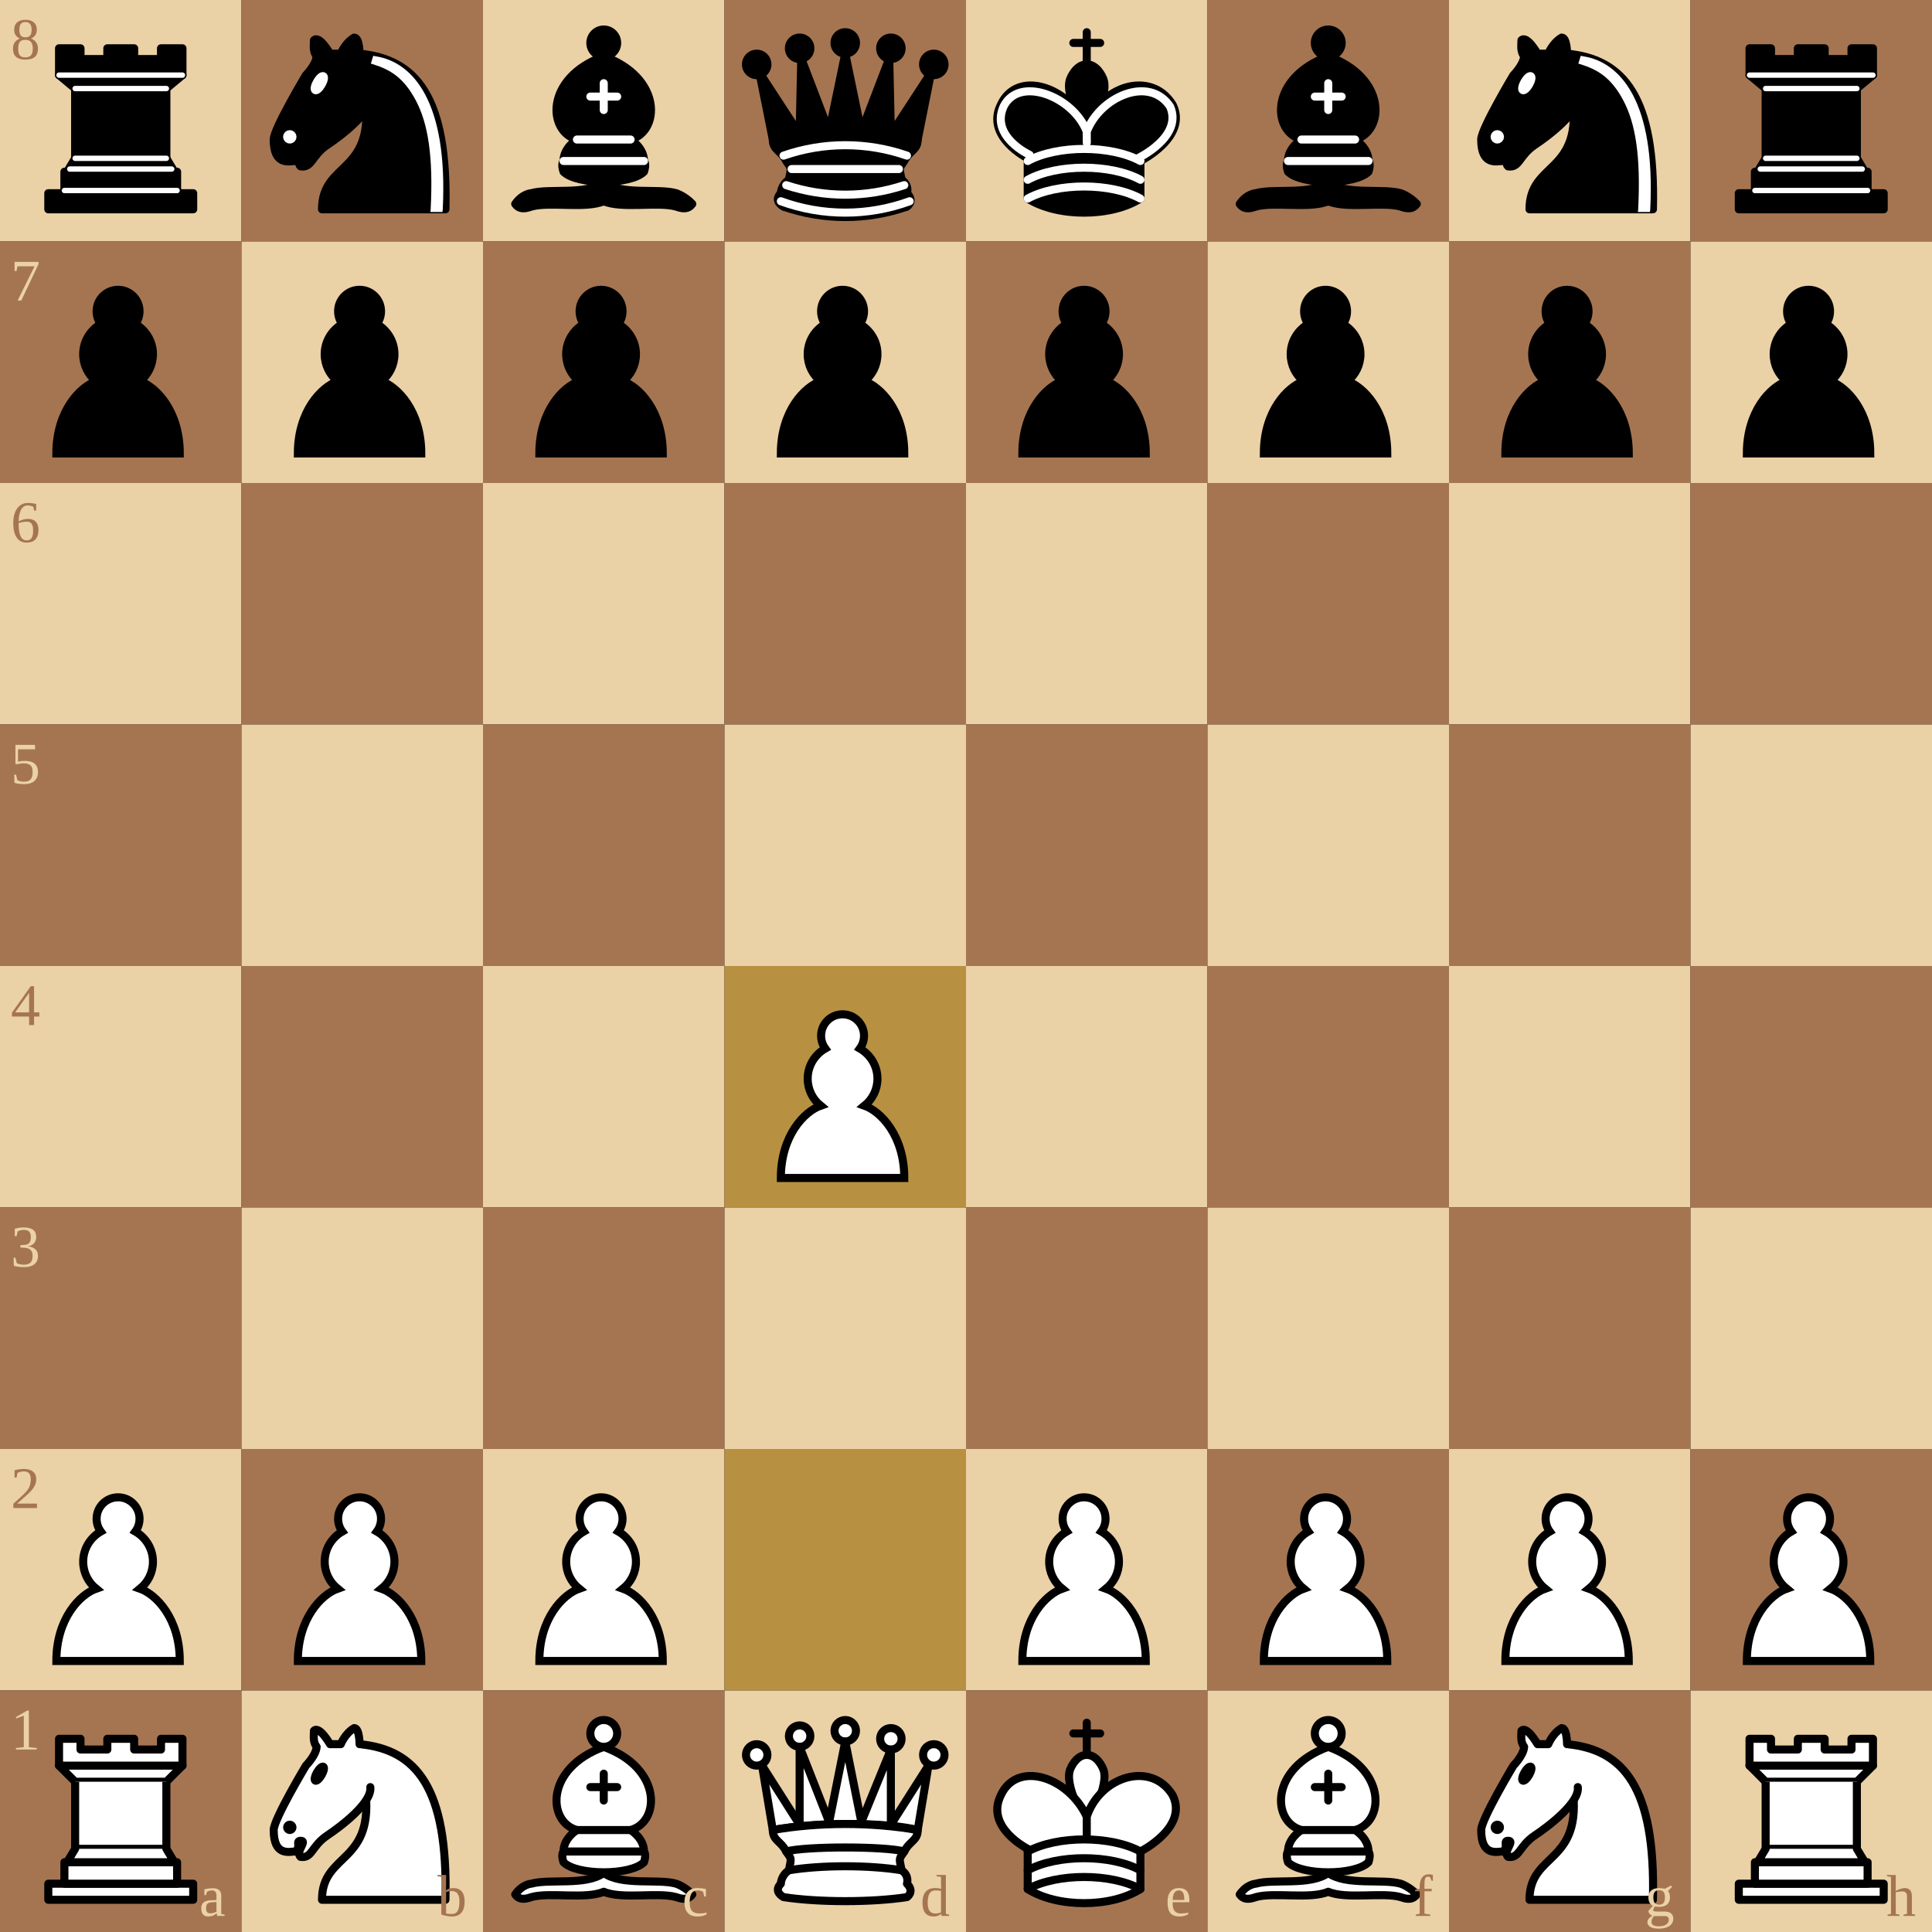
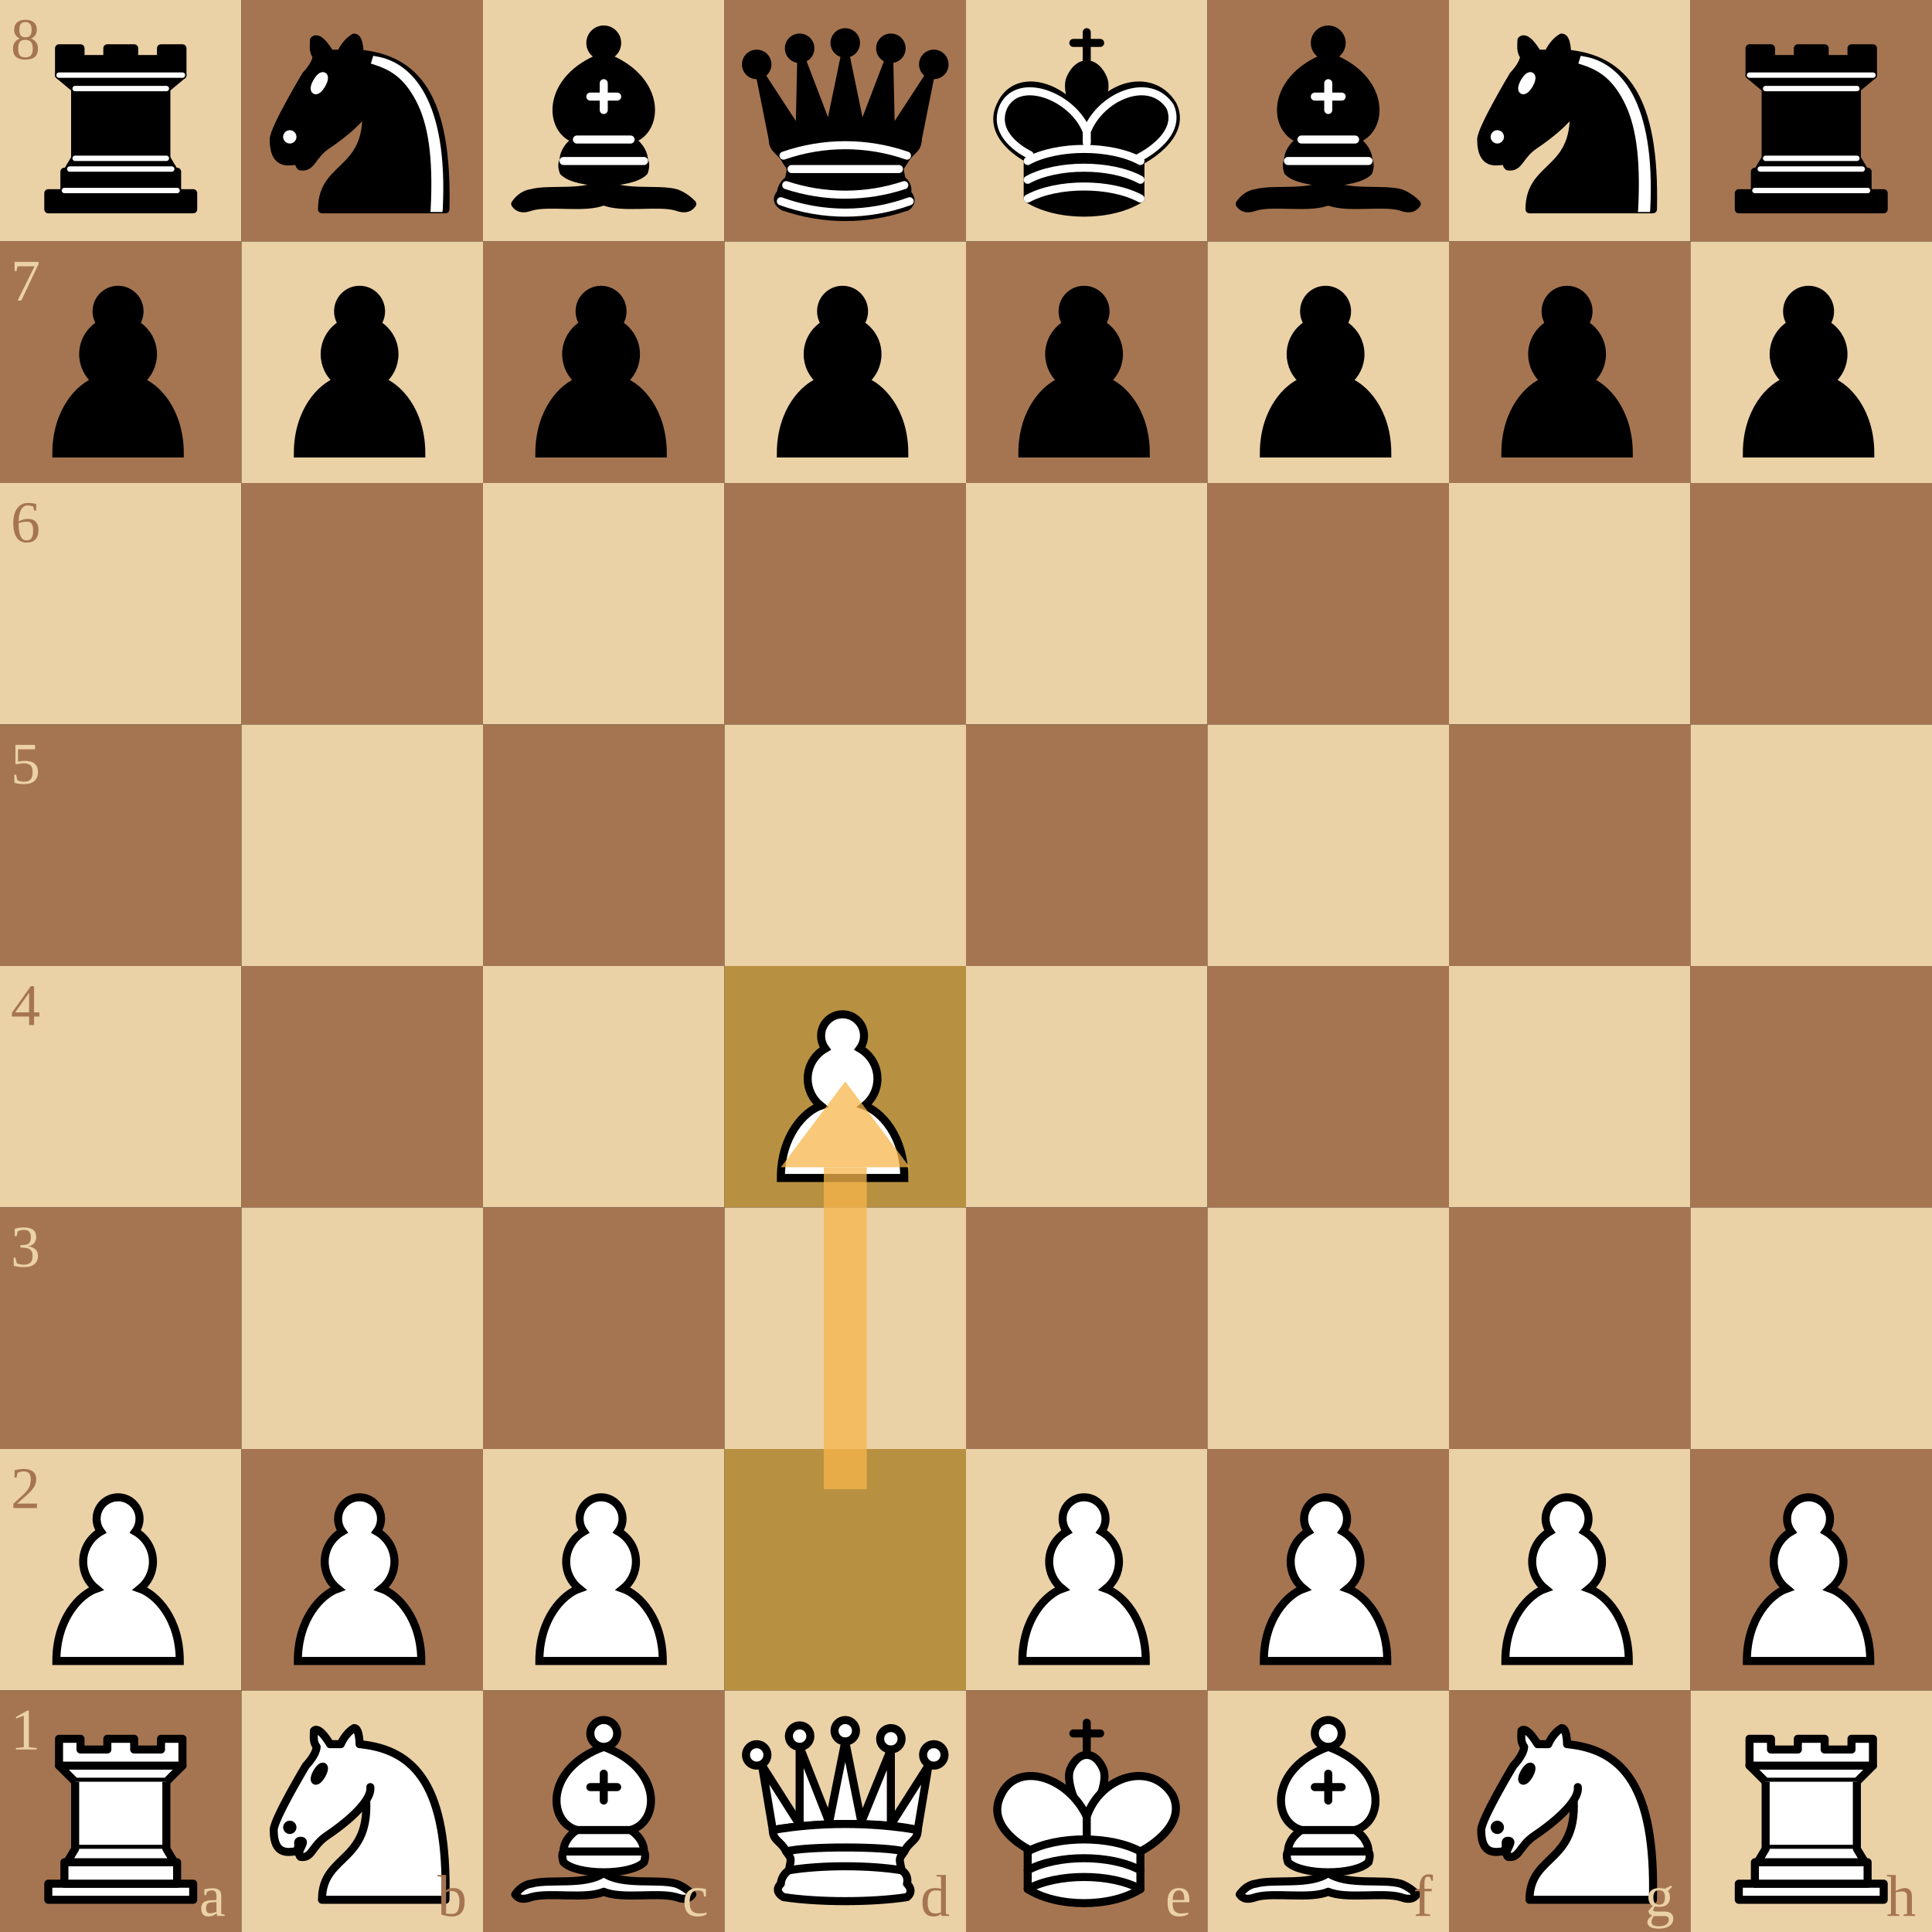
<svg xmlns="http://www.w3.org/2000/svg" width="360" height="360">
  <rect x="0" y="0" width="360" height="360" />
  <rect x="0" y="0" width="45" height="45" style="fill: #ebd1a6" />
  <svg version="1.1" width="360" height="360" viewBox="0 0 360 360">
    <g style="opacity:1; fill:000000; fill-opacity:1; fill-rule:evenodd; stroke:#000000; stroke-width:1.5; stroke-linecap:round;stroke-linejoin:round;stroke-miterlimit:4; stroke-dasharray:none; stroke-opacity:1;">
      <path d="M 9,39 L 36,39 L 36,36 L 9,36 L 9,39 z " style="stroke-linecap:butt;" />
      <path d="M 12.5,32 L 14,29.5 L 31,29.5 L 32.5,32 L 12.5,32 z " style="stroke-linecap:butt;" />
      <path d="M 12,36 L 12,32 L 33,32 L 33,36 L 12,36 z " style="stroke-linecap:butt;" />
      <path d="M 14,29.5 L 14,16.5 L 31,16.5 L 31,29.5 L 14,29.5 z " style="stroke-linecap:butt;stroke-linejoin:miter;" />
      <path d="M 14,16.5 L 11,14 L 34,14 L 31,16.5 L 14,16.5 z " style="stroke-linecap:butt;" />
      <path d="M 11,14 L 11,9 L 15,9 L 15,11 L 20,11 L 20,9 L 25,9 L 25,11 L 30,11 L 30,9 L 34,9 L 34,14 L 11,14 z " style="stroke-linecap:butt;" />
      <path d="M 12,35.5 L 33,35.5 L 33,35.5" style="fill:none; stroke:#ffffff; stroke-width:1; stroke-linejoin:miter;" />
      <path d="M 13,31.5 L 32,31.5" style="fill:none; stroke:#ffffff; stroke-width:1; stroke-linejoin:miter;" />
      <path d="M 14,29.5 L 31,29.5" style="fill:none; stroke:#ffffff; stroke-width:1; stroke-linejoin:miter;" />
      <path d="M 14,16.5 L 31,16.5" style="fill:none; stroke:#ffffff; stroke-width:1; stroke-linejoin:miter;" />
      <path d="M 11,14 L 34,14" style="fill:none; stroke:#ffffff; stroke-width:1; stroke-linejoin:miter;" />
    </g>
  </svg>
  <text x="2" y="11" style="font-size:11px;fill: #a57551">8</text>
  <rect x="45" y="0" width="45" height="45" style="fill: #a57551" />
  <svg version="1.1" width="360" height="360" viewBox="-45 0 360 360">
    <g style="opacity:1; fill:none; fill-opacity:1; fill-rule:evenodd; stroke:#000000; stroke-width:1.5; stroke-linecap:round;stroke-linejoin:round;stroke-miterlimit:4; stroke-dasharray:none; stroke-opacity:1;">
      <path d="M 22,10 C 32.5,11 38.5,18 38,39 L 15,39 C 15,30 25,32.5 23,18" style="fill:#000000; stroke:#000000;" />
      <path d="M 24,18 C 24.38,20.91 18.45,25.37 16,27 C 13,29 13.18,31.34 11,31 C 9.958,30.06 12.41,27.96 11,28 C 10,28 11.19,29.23 10,30 C 9,30 5.997,31 6,26 C 6,24 12,14 12,14 C 12,14 13.89,12.1 14,10.5 C 13.27,9.506 13.5,8.5 13.5,7.5 C 14.5,6.5 16.5,10 16.5,10 L 18.5,10 C 18.5,10 19.28,8.008 21,7 C 22,7 22,10 22,10" style="fill:#000000; stroke:#000000;" />
      <path d="M 9.5 25.5 A 0.5 0.5 0 1 1 8.5,25.5 A 0.5 0.5 0 1 1 9.5 25.5 z" style="fill:#ffffff; stroke:#ffffff;" />
      <path d="M 15 15.5 A 0.5 1.5 0 1 1  14,15.5 A 0.5 1.5 0 1 1  15 15.5 z" transform="matrix(0.866,0.5,-0.5,0.866,9.693,-5.173)" style="fill:#ffffff; stroke:#ffffff;" />
      <path d="M 24.55,10.4 L 24.1,11.85 L 24.6,12 C 27.75,13 30.25,14.49 32.5,18.75 C 34.75,23.01 35.75,29.06 35.25,39 L 35.2,39.5 L 37.45,39.5 L 37.5,39 C 38,28.94 36.62,22.15 34.25,17.66 C 31.88,13.17 28.46,11.02 25.06,10.5 L 24.55,10.4 z " style="fill:#ffffff; stroke:none;" />
    </g>
  </svg>
  <rect x="90" y="0" width="45" height="45" style="fill: #ebd1a6" />
  <svg version="1.1" width="360" height="360" viewBox="-90 0 360 360">
    <g style="opacity:1; fill:none; fill-rule:evenodd; fill-opacity:1; stroke:#000000; stroke-width:1.5; stroke-linecap:round; stroke-linejoin:round; stroke-miterlimit:4; stroke-dasharray:none; stroke-opacity:1;">
      <g style="fill:#000000; stroke:#000000; stroke-linecap:butt;">
        <path d="M 9,36 C 12.39,35.03 19.11,36.43 22.5,34 C 25.89,36.43 32.61,35.03 36,36 C 36,36 37.65,36.54 39,38 C 38.32,38.97 37.35,38.99 36,38.5 C 32.61,37.53 25.89,38.96 22.5,37.5 C 19.11,38.96 12.39,37.53 9,38.5 C 7.646,38.99 6.677,38.97 6,38 C 7.354,36.06 9,36 9,36 z" />
        <path d="M 15,32 C 17.5,34.5 27.5,34.5 30,32 C 30.5,30.5 30,30 30,30 C 30,27.5 27.5,26 27.5,26 C 33,24.5 33.5,14.5 22.5,10.5 C 11.5,14.5 12,24.5 17.5,26 C 17.5,26 15,27.5 15,30 C 15,30 14.5,30.5 15,32 z" />
        <path d="M 25 8 A 2.5 2.5 0 1 1  20,8 A 2.5 2.5 0 1 1  25 8 z" />
      </g>
      <path d="M 17.5,26 L 27.5,26 M 15,30 L 30,30 M 22.5,15.5 L 22.5,20.5 M 20,18 L 25,18" style="fill:none; stroke:#ffffff; stroke-linejoin:miter;" />
    </g>
  </svg>
  <rect x="135" y="0" width="45" height="45" style="fill: #a57551" />
  <svg version="1.1" width="360" height="360" viewBox="-135 0 360 360">
    <g style="opacity:1; fill:000000; fill-opacity:1; fill-rule:evenodd; stroke:#000000; stroke-width:1.5; stroke-linecap:round;stroke-linejoin:round;stroke-miterlimit:4; stroke-dasharray:none; stroke-opacity:1;">
      <g style="fill:#000000; stroke:none;">
        <circle cx="6" cy="12" r="2.75" />
        <circle cx="14" cy="9" r="2.75" />
        <circle cx="22.5" cy="8" r="2.75" />
        <circle cx="31" cy="9" r="2.75" />
        <circle cx="39" cy="12" r="2.75" />
      </g>
      <path d="M 9,26 C 17.5,24.5 30,24.5 36,26 L 38.5,13.5 L 31,25 L 30.7,10.9 L 25.5,24.5 L 22.5,10 L 19.5,24.5 L 14.3,10.9 L 14,25 L 6.5,13.5 L 9,26 z" style="stroke-linecap:butt; stroke:#000000;" />
      <path d="M 9,26 C 9,28 10.5,28 11.5,30 C 12.5,31.5 12.5,31 12,33.5 C 10.5,34.5 10.5,36 10.5,36 C 9,37.5 11,38.5 11,38.5 C 17.5,39.5 27.5,39.5 34,38.5 C 34,38.5 35.5,37.5 34,36 C 34,36 34.5,34.5 33,33.5 C 32.5,31 32.5,31.5 33.5,30 C 34.5,28 36,28 36,26 C 27.5,24.5 17.5,24.5 9,26 z" style="stroke-linecap:butt;" />
      <path d="M 11,38.5 A 35,35 1 0 0 34,38.5" style="fill:none; stroke:#000000; stroke-linecap:butt;" />
      <path d="M 11,29 A 35,35 1 0 1 34,29" style="fill:none; stroke:#ffffff;" />
      <path d="M 12.5,31.5 L 32.5,31.5" style="fill:none; stroke:#ffffff;" />
      <path d="M 11.5,34.5 A 35,35 1 0 0 33.5,34.5" style="fill:none; stroke:#ffffff;" />
      <path d="M 10.5,37.5 A 35,35 1 0 0 34.5,37.5" style="fill:none; stroke:#ffffff;" />
    </g>
  </svg>
  <rect x="180" y="0" width="45" height="45" style="fill: #ebd1a6" />
  <svg version="1.1" width="360" height="360" viewBox="-180 0 360 360">
    <g style="fill:none; fill-opacity:1; fill-rule:evenodd; stroke:#000000; stroke-width:1.5; stroke-linecap:round;stroke-linejoin:round;stroke-miterlimit:4; stroke-dasharray:none; stroke-opacity:1;">
      <path d="M 22.5,11.63 L 22.5,6" style="fill:none; stroke:#000000; stroke-linejoin:miter;" id="path6570" />
      <path d="M 22.5,25 C 22.5,25 27,17.5 25.5,14.5 C 25.5,14.5 24.5,12 22.5,12 C 20.5,12 19.5,14.5 19.5,14.5 C 18,17.5 22.5,25 22.5,25" style="fill:#000000;fill-opacity:1; stroke-linecap:butt; stroke-linejoin:miter;" />
      <path d="M 11.5,37 C 17,40.5 27,40.5 32.5,37 L 32.5,30 C 32.5,30 41.5,25.5 38.5,19.5 C 34.5,13 25,16 22.5,23.5 L 22.5,27 L 22.5,23.5 C 19,16 9.5,13 6.5,19.5 C 3.5,25.5 11.5,29.5 11.5,29.5 L 11.5,37 z " style="fill:#000000; stroke:#000000;" />
      <path d="M 20,8 L 25,8" style="fill:none; stroke:#000000; stroke-linejoin:miter;" />
      <path d="M 32,29.5 C 32,29.5 40.5,25.5 38.03,19.85 C 34.15,14 25,18 22.5,24.5 L 22.51,26.6 L 22.5,24.5 C 20,18 9.906,14 6.997,19.85 C 4.5,25.5 11.85,28.85 11.85,28.85" style="fill:none; stroke:#ffffff;" />
      <path d="M 11.5,30 C 17,27 27,27 32.5,30 M 11.5,33.5 C 17,30.5 27,30.5 32.5,33.5 M 11.5,37 C 17,34 27,34 32.5,37" style="fill:none; stroke:#ffffff;" />
    </g>
  </svg>
  <rect x="225" y="0" width="45" height="45" style="fill: #a57551" />
  <svg version="1.1" width="360" height="360" viewBox="-225 0 360 360">
    <g style="opacity:1; fill:none; fill-rule:evenodd; fill-opacity:1; stroke:#000000; stroke-width:1.5; stroke-linecap:round; stroke-linejoin:round; stroke-miterlimit:4; stroke-dasharray:none; stroke-opacity:1;">
      <g style="fill:#000000; stroke:#000000; stroke-linecap:butt;">
        <path d="M 9,36 C 12.39,35.03 19.11,36.43 22.5,34 C 25.89,36.43 32.61,35.03 36,36 C 36,36 37.65,36.54 39,38 C 38.32,38.97 37.35,38.99 36,38.5 C 32.61,37.53 25.89,38.96 22.5,37.5 C 19.11,38.96 12.39,37.53 9,38.5 C 7.646,38.99 6.677,38.97 6,38 C 7.354,36.06 9,36 9,36 z" />
        <path d="M 15,32 C 17.5,34.5 27.5,34.5 30,32 C 30.5,30.5 30,30 30,30 C 30,27.5 27.5,26 27.5,26 C 33,24.5 33.5,14.5 22.5,10.5 C 11.5,14.5 12,24.5 17.5,26 C 17.5,26 15,27.5 15,30 C 15,30 14.5,30.5 15,32 z" />
        <path d="M 25 8 A 2.5 2.5 0 1 1  20,8 A 2.5 2.5 0 1 1  25 8 z" />
      </g>
      <path d="M 17.5,26 L 27.5,26 M 15,30 L 30,30 M 22.5,15.5 L 22.5,20.5 M 20,18 L 25,18" style="fill:none; stroke:#ffffff; stroke-linejoin:miter;" />
    </g>
  </svg>
  <rect x="270" y="0" width="45" height="45" style="fill: #ebd1a6" />
  <svg version="1.1" width="360" height="360" viewBox="-270 0 360 360">
    <g style="opacity:1; fill:none; fill-opacity:1; fill-rule:evenodd; stroke:#000000; stroke-width:1.5; stroke-linecap:round;stroke-linejoin:round;stroke-miterlimit:4; stroke-dasharray:none; stroke-opacity:1;">
      <path d="M 22,10 C 32.5,11 38.5,18 38,39 L 15,39 C 15,30 25,32.5 23,18" style="fill:#000000; stroke:#000000;" />
      <path d="M 24,18 C 24.38,20.91 18.45,25.37 16,27 C 13,29 13.18,31.34 11,31 C 9.958,30.06 12.41,27.96 11,28 C 10,28 11.19,29.23 10,30 C 9,30 5.997,31 6,26 C 6,24 12,14 12,14 C 12,14 13.89,12.1 14,10.5 C 13.27,9.506 13.5,8.5 13.5,7.5 C 14.5,6.5 16.5,10 16.5,10 L 18.5,10 C 18.5,10 19.28,8.008 21,7 C 22,7 22,10 22,10" style="fill:#000000; stroke:#000000;" />
      <path d="M 9.5 25.5 A 0.5 0.5 0 1 1 8.5,25.5 A 0.5 0.5 0 1 1 9.5 25.5 z" style="fill:#ffffff; stroke:#ffffff;" />
      <path d="M 15 15.5 A 0.5 1.5 0 1 1  14,15.5 A 0.5 1.5 0 1 1  15 15.5 z" transform="matrix(0.866,0.5,-0.5,0.866,9.693,-5.173)" style="fill:#ffffff; stroke:#ffffff;" />
      <path d="M 24.55,10.4 L 24.1,11.85 L 24.6,12 C 27.75,13 30.25,14.49 32.5,18.75 C 34.75,23.01 35.75,29.06 35.25,39 L 35.2,39.5 L 37.45,39.5 L 37.5,39 C 38,28.94 36.62,22.15 34.25,17.66 C 31.88,13.17 28.46,11.02 25.06,10.5 L 24.55,10.4 z " style="fill:#ffffff; stroke:none;" />
    </g>
  </svg>
  <rect x="315" y="0" width="45" height="45" style="fill: #a57551" />
  <svg version="1.1" width="360" height="360" viewBox="-315 0 360 360">
    <g style="opacity:1; fill:000000; fill-opacity:1; fill-rule:evenodd; stroke:#000000; stroke-width:1.5; stroke-linecap:round;stroke-linejoin:round;stroke-miterlimit:4; stroke-dasharray:none; stroke-opacity:1;">
      <path d="M 9,39 L 36,39 L 36,36 L 9,36 L 9,39 z " style="stroke-linecap:butt;" />
      <path d="M 12.5,32 L 14,29.5 L 31,29.5 L 32.5,32 L 12.5,32 z " style="stroke-linecap:butt;" />
      <path d="M 12,36 L 12,32 L 33,32 L 33,36 L 12,36 z " style="stroke-linecap:butt;" />
      <path d="M 14,29.5 L 14,16.5 L 31,16.5 L 31,29.5 L 14,29.5 z " style="stroke-linecap:butt;stroke-linejoin:miter;" />
      <path d="M 14,16.5 L 11,14 L 34,14 L 31,16.5 L 14,16.5 z " style="stroke-linecap:butt;" />
      <path d="M 11,14 L 11,9 L 15,9 L 15,11 L 20,11 L 20,9 L 25,9 L 25,11 L 30,11 L 30,9 L 34,9 L 34,14 L 11,14 z " style="stroke-linecap:butt;" />
      <path d="M 12,35.5 L 33,35.5 L 33,35.5" style="fill:none; stroke:#ffffff; stroke-width:1; stroke-linejoin:miter;" />
      <path d="M 13,31.5 L 32,31.5" style="fill:none; stroke:#ffffff; stroke-width:1; stroke-linejoin:miter;" />
      <path d="M 14,29.5 L 31,29.5" style="fill:none; stroke:#ffffff; stroke-width:1; stroke-linejoin:miter;" />
      <path d="M 14,16.5 L 31,16.5" style="fill:none; stroke:#ffffff; stroke-width:1; stroke-linejoin:miter;" />
      <path d="M 11,14 L 34,14" style="fill:none; stroke:#ffffff; stroke-width:1; stroke-linejoin:miter;" />
    </g>
  </svg>
  <rect x="0" y="45" width="45" height="45" style="fill: #a57551" />
  <svg version="1.1" width="360" height="360" viewBox="0 -45 360 360">
    <path d="M 22,9 C 19.79,9 18,10.79 18,13 C 18,13.89 18.29,14.71 18.78,15.38 C 16.83,16.5 15.5,18.59 15.5,21 C 15.5,23.03 16.44,24.84 17.91,26.03 C 14.91,27.09 10.5,31.58 10.5,39.5 L 33.5,39.5 C 33.5,31.58 29.09,27.09 26.09,26.03 C 27.56,24.84 28.5,23.03 28.5,21 C 28.5,18.59 27.17,16.5 25.22,15.38 C 25.71,14.71 26,13.89 26,13 C 26,10.79 24.21,9 22,9 z " style="opacity:1; fill:#000000; fill-opacity:1; fill-rule:nonzero; stroke:#000000; stroke-width:1.5; stroke-linecap:round; stroke-linejoin:miter; stroke-miterlimit:4; stroke-dasharray:none; stroke-opacity:1;" />
  </svg>
  <text x="2" y="56" style="font-size:11px;fill: #ebd1a6">7</text>
  <rect x="45" y="45" width="45" height="45" style="fill: #ebd1a6" />
  <svg version="1.1" width="360" height="360" viewBox="-45 -45 360 360">
    <path d="M 22,9 C 19.79,9 18,10.79 18,13 C 18,13.89 18.29,14.71 18.78,15.38 C 16.83,16.5 15.5,18.59 15.5,21 C 15.5,23.03 16.44,24.84 17.91,26.03 C 14.91,27.09 10.5,31.58 10.5,39.5 L 33.5,39.5 C 33.5,31.58 29.09,27.09 26.09,26.03 C 27.56,24.84 28.5,23.03 28.5,21 C 28.5,18.59 27.17,16.5 25.22,15.38 C 25.71,14.71 26,13.89 26,13 C 26,10.79 24.21,9 22,9 z " style="opacity:1; fill:#000000; fill-opacity:1; fill-rule:nonzero; stroke:#000000; stroke-width:1.5; stroke-linecap:round; stroke-linejoin:miter; stroke-miterlimit:4; stroke-dasharray:none; stroke-opacity:1;" />
  </svg>
  <rect x="90" y="45" width="45" height="45" style="fill: #a57551" />
  <svg version="1.1" width="360" height="360" viewBox="-90 -45 360 360">
    <path d="M 22,9 C 19.79,9 18,10.79 18,13 C 18,13.89 18.29,14.71 18.78,15.38 C 16.83,16.5 15.5,18.59 15.5,21 C 15.5,23.03 16.44,24.84 17.91,26.03 C 14.91,27.09 10.5,31.58 10.5,39.5 L 33.5,39.5 C 33.5,31.58 29.09,27.09 26.09,26.03 C 27.56,24.84 28.5,23.03 28.5,21 C 28.5,18.59 27.17,16.5 25.22,15.38 C 25.71,14.71 26,13.89 26,13 C 26,10.79 24.21,9 22,9 z " style="opacity:1; fill:#000000; fill-opacity:1; fill-rule:nonzero; stroke:#000000; stroke-width:1.5; stroke-linecap:round; stroke-linejoin:miter; stroke-miterlimit:4; stroke-dasharray:none; stroke-opacity:1;" />
  </svg>
  <rect x="135" y="45" width="45" height="45" style="fill: #ebd1a6" />
  <svg version="1.1" width="360" height="360" viewBox="-135 -45 360 360">
    <path d="M 22,9 C 19.79,9 18,10.79 18,13 C 18,13.89 18.29,14.71 18.78,15.38 C 16.83,16.5 15.5,18.59 15.5,21 C 15.5,23.03 16.44,24.84 17.91,26.03 C 14.91,27.09 10.5,31.58 10.5,39.5 L 33.5,39.5 C 33.5,31.58 29.09,27.09 26.09,26.03 C 27.56,24.84 28.5,23.03 28.5,21 C 28.5,18.59 27.17,16.5 25.22,15.38 C 25.71,14.71 26,13.89 26,13 C 26,10.79 24.21,9 22,9 z " style="opacity:1; fill:#000000; fill-opacity:1; fill-rule:nonzero; stroke:#000000; stroke-width:1.5; stroke-linecap:round; stroke-linejoin:miter; stroke-miterlimit:4; stroke-dasharray:none; stroke-opacity:1;" />
  </svg>
  <rect x="180" y="45" width="45" height="45" style="fill: #a57551" />
  <svg version="1.1" width="360" height="360" viewBox="-180 -45 360 360">
    <path d="M 22,9 C 19.79,9 18,10.79 18,13 C 18,13.89 18.29,14.71 18.78,15.38 C 16.83,16.5 15.5,18.59 15.5,21 C 15.5,23.03 16.44,24.84 17.91,26.03 C 14.91,27.09 10.5,31.58 10.5,39.5 L 33.5,39.5 C 33.5,31.58 29.09,27.09 26.09,26.03 C 27.56,24.84 28.5,23.03 28.5,21 C 28.5,18.59 27.17,16.5 25.22,15.38 C 25.71,14.71 26,13.89 26,13 C 26,10.79 24.21,9 22,9 z " style="opacity:1; fill:#000000; fill-opacity:1; fill-rule:nonzero; stroke:#000000; stroke-width:1.5; stroke-linecap:round; stroke-linejoin:miter; stroke-miterlimit:4; stroke-dasharray:none; stroke-opacity:1;" />
  </svg>
  <rect x="225" y="45" width="45" height="45" style="fill: #ebd1a6" />
  <svg version="1.1" width="360" height="360" viewBox="-225 -45 360 360">
    <path d="M 22,9 C 19.79,9 18,10.79 18,13 C 18,13.89 18.29,14.71 18.78,15.38 C 16.83,16.5 15.5,18.59 15.5,21 C 15.5,23.03 16.44,24.84 17.91,26.03 C 14.91,27.09 10.5,31.58 10.5,39.5 L 33.5,39.5 C 33.5,31.58 29.09,27.09 26.09,26.03 C 27.56,24.84 28.5,23.03 28.5,21 C 28.5,18.59 27.17,16.5 25.22,15.38 C 25.71,14.71 26,13.89 26,13 C 26,10.79 24.21,9 22,9 z " style="opacity:1; fill:#000000; fill-opacity:1; fill-rule:nonzero; stroke:#000000; stroke-width:1.5; stroke-linecap:round; stroke-linejoin:miter; stroke-miterlimit:4; stroke-dasharray:none; stroke-opacity:1;" />
  </svg>
  <rect x="270" y="45" width="45" height="45" style="fill: #a57551" />
  <svg version="1.1" width="360" height="360" viewBox="-270 -45 360 360">
    <path d="M 22,9 C 19.79,9 18,10.79 18,13 C 18,13.89 18.29,14.71 18.78,15.38 C 16.83,16.5 15.5,18.59 15.5,21 C 15.5,23.03 16.44,24.84 17.91,26.03 C 14.91,27.09 10.5,31.58 10.5,39.5 L 33.5,39.5 C 33.5,31.58 29.09,27.09 26.09,26.03 C 27.56,24.84 28.5,23.03 28.5,21 C 28.5,18.59 27.17,16.5 25.22,15.38 C 25.71,14.71 26,13.89 26,13 C 26,10.79 24.21,9 22,9 z " style="opacity:1; fill:#000000; fill-opacity:1; fill-rule:nonzero; stroke:#000000; stroke-width:1.5; stroke-linecap:round; stroke-linejoin:miter; stroke-miterlimit:4; stroke-dasharray:none; stroke-opacity:1;" />
  </svg>
  <rect x="315" y="45" width="45" height="45" style="fill: #ebd1a6" />
  <svg version="1.1" width="360" height="360" viewBox="-315 -45 360 360">
    <path d="M 22,9 C 19.79,9 18,10.79 18,13 C 18,13.89 18.29,14.71 18.78,15.38 C 16.83,16.5 15.5,18.59 15.5,21 C 15.5,23.03 16.44,24.84 17.91,26.03 C 14.91,27.09 10.5,31.58 10.5,39.5 L 33.5,39.5 C 33.5,31.58 29.09,27.09 26.09,26.03 C 27.56,24.84 28.5,23.03 28.5,21 C 28.5,18.59 27.17,16.5 25.22,15.38 C 25.71,14.71 26,13.89 26,13 C 26,10.79 24.21,9 22,9 z " style="opacity:1; fill:#000000; fill-opacity:1; fill-rule:nonzero; stroke:#000000; stroke-width:1.5; stroke-linecap:round; stroke-linejoin:miter; stroke-miterlimit:4; stroke-dasharray:none; stroke-opacity:1;" />
  </svg>
  <rect x="0" y="90" width="45" height="45" style="fill: #ebd1a6" />
  <text x="2" y="101" style="font-size:11px;fill: #a57551">6</text>
  <rect x="45" y="90" width="45" height="45" style="fill: #a57551" />
  <rect x="90" y="90" width="45" height="45" style="fill: #ebd1a6" />
  <rect x="135" y="90" width="45" height="45" style="fill: #a57551" />
  <rect x="180" y="90" width="45" height="45" style="fill: #ebd1a6" />
  <rect x="225" y="90" width="45" height="45" style="fill: #a57551" />
  <rect x="270" y="90" width="45" height="45" style="fill: #ebd1a6" />
  <rect x="315" y="90" width="45" height="45" style="fill: #a57551" />
  <rect x="0" y="135" width="45" height="45" style="fill: #a57551" />
  <text x="2" y="146" style="font-size:11px;fill: #ebd1a6">5</text>
  <rect x="45" y="135" width="45" height="45" style="fill: #ebd1a6" />
  <rect x="90" y="135" width="45" height="45" style="fill: #a57551" />
  <rect x="135" y="135" width="45" height="45" style="fill: #ebd1a6" />
  <rect x="180" y="135" width="45" height="45" style="fill: #a57551" />
  <rect x="225" y="135" width="45" height="45" style="fill: #ebd1a6" />
  <rect x="270" y="135" width="45" height="45" style="fill: #a57551" />
  <rect x="315" y="135" width="45" height="45" style="fill: #ebd1a6" />
  <rect x="0" y="180" width="45" height="45" style="fill: #ebd1a6" />
  <text x="2" y="191" style="font-size:11px;fill: #a57551">4</text>
  <rect x="45" y="180" width="45" height="45" style="fill: #a57551" />
  <rect x="90" y="180" width="45" height="45" style="fill: #ebd1a6" />
  <rect x="135" y="180" width="45" height="45" style="fill: #a57551" />
  <rect x="135" y="180" width="45" height="45" style="fill-opacity:0.2;fill: #ffff00" />
  <svg version="1.1" width="360" height="360" viewBox="-135 -180 360 360">
    <path d="M 22,9 C 19.79,9 18,10.79 18,13 C 18,13.89 18.29,14.71 18.78,15.38 C 16.83,16.5 15.5,18.59 15.5,21 C 15.5,23.03 16.44,24.84 17.91,26.03 C 14.91,27.09 10.5,31.58 10.5,39.5 L 33.5,39.5 C 33.5,31.58 29.09,27.09 26.09,26.03 C 27.56,24.84 28.5,23.03 28.5,21 C 28.5,18.59 27.17,16.5 25.22,15.38 C 25.71,14.71 26,13.89 26,13 C 26,10.79 24.21,9 22,9 z " style="opacity:1; fill:#ffffff; fill-opacity:1; fill-rule:nonzero; stroke:#000000; stroke-width:1.5; stroke-linecap:round; stroke-linejoin:miter; stroke-miterlimit:4; stroke-dasharray:none; stroke-opacity:1;" />
  </svg>
  <rect x="180" y="180" width="45" height="45" style="fill: #ebd1a6" />
  <rect x="225" y="180" width="45" height="45" style="fill: #a57551" />
  <rect x="270" y="180" width="45" height="45" style="fill: #ebd1a6" />
  <rect x="315" y="180" width="45" height="45" style="fill: #a57551" />
  <rect x="0" y="225" width="45" height="45" style="fill: #a57551" />
  <text x="2" y="236" style="font-size:11px;fill: #ebd1a6">3</text>
  <rect x="45" y="225" width="45" height="45" style="fill: #ebd1a6" />
  <rect x="90" y="225" width="45" height="45" style="fill: #a57551" />
  <rect x="135" y="225" width="45" height="45" style="fill: #ebd1a6" />
  <rect x="180" y="225" width="45" height="45" style="fill: #a57551" />
  <rect x="225" y="225" width="45" height="45" style="fill: #ebd1a6" />
  <rect x="270" y="225" width="45" height="45" style="fill: #a57551" />
  <rect x="315" y="225" width="45" height="45" style="fill: #ebd1a6" />
  <rect x="0" y="270" width="45" height="45" style="fill: #ebd1a6" />
  <svg version="1.1" width="360" height="360" viewBox="0 -270 360 360">
    <path d="M 22,9 C 19.79,9 18,10.79 18,13 C 18,13.89 18.29,14.71 18.78,15.38 C 16.83,16.5 15.5,18.59 15.5,21 C 15.5,23.03 16.44,24.84 17.91,26.03 C 14.91,27.09 10.5,31.58 10.5,39.5 L 33.5,39.5 C 33.5,31.58 29.09,27.09 26.09,26.03 C 27.56,24.84 28.5,23.03 28.5,21 C 28.5,18.59 27.17,16.5 25.22,15.38 C 25.71,14.71 26,13.89 26,13 C 26,10.79 24.21,9 22,9 z " style="opacity:1; fill:#ffffff; fill-opacity:1; fill-rule:nonzero; stroke:#000000; stroke-width:1.5; stroke-linecap:round; stroke-linejoin:miter; stroke-miterlimit:4; stroke-dasharray:none; stroke-opacity:1;" />
  </svg>
  <text x="2" y="281" style="font-size:11px;fill: #a57551">2</text>
  <rect x="45" y="270" width="45" height="45" style="fill: #a57551" />
  <svg version="1.1" width="360" height="360" viewBox="-45 -270 360 360">
    <path d="M 22,9 C 19.79,9 18,10.79 18,13 C 18,13.89 18.29,14.71 18.78,15.38 C 16.83,16.5 15.5,18.59 15.5,21 C 15.5,23.03 16.44,24.84 17.91,26.03 C 14.91,27.09 10.5,31.58 10.5,39.5 L 33.5,39.5 C 33.5,31.58 29.09,27.09 26.09,26.03 C 27.56,24.84 28.5,23.03 28.5,21 C 28.5,18.59 27.17,16.5 25.22,15.38 C 25.71,14.71 26,13.89 26,13 C 26,10.79 24.21,9 22,9 z " style="opacity:1; fill:#ffffff; fill-opacity:1; fill-rule:nonzero; stroke:#000000; stroke-width:1.5; stroke-linecap:round; stroke-linejoin:miter; stroke-miterlimit:4; stroke-dasharray:none; stroke-opacity:1;" />
  </svg>
  <rect x="90" y="270" width="45" height="45" style="fill: #ebd1a6" />
  <svg version="1.1" width="360" height="360" viewBox="-90 -270 360 360">
    <path d="M 22,9 C 19.79,9 18,10.79 18,13 C 18,13.89 18.29,14.71 18.78,15.38 C 16.83,16.5 15.5,18.59 15.5,21 C 15.5,23.03 16.44,24.84 17.91,26.03 C 14.91,27.09 10.5,31.58 10.5,39.5 L 33.5,39.5 C 33.5,31.58 29.09,27.09 26.09,26.03 C 27.56,24.84 28.5,23.03 28.5,21 C 28.5,18.59 27.17,16.5 25.22,15.38 C 25.71,14.71 26,13.89 26,13 C 26,10.79 24.21,9 22,9 z " style="opacity:1; fill:#ffffff; fill-opacity:1; fill-rule:nonzero; stroke:#000000; stroke-width:1.5; stroke-linecap:round; stroke-linejoin:miter; stroke-miterlimit:4; stroke-dasharray:none; stroke-opacity:1;" />
  </svg>
  <rect x="135" y="270" width="45" height="45" style="fill: #a57551" />
  <rect x="135" y="270" width="45" height="45" style="fill-opacity:0.2;fill: #ffff00" />
  <rect x="180" y="270" width="45" height="45" style="fill: #ebd1a6" />
  <svg version="1.1" width="360" height="360" viewBox="-180 -270 360 360">
    <path d="M 22,9 C 19.79,9 18,10.79 18,13 C 18,13.89 18.29,14.71 18.78,15.38 C 16.83,16.5 15.5,18.59 15.5,21 C 15.5,23.03 16.44,24.84 17.91,26.03 C 14.91,27.09 10.5,31.58 10.5,39.5 L 33.5,39.5 C 33.5,31.58 29.09,27.09 26.09,26.03 C 27.56,24.84 28.5,23.03 28.5,21 C 28.5,18.59 27.17,16.5 25.22,15.38 C 25.71,14.71 26,13.89 26,13 C 26,10.79 24.21,9 22,9 z " style="opacity:1; fill:#ffffff; fill-opacity:1; fill-rule:nonzero; stroke:#000000; stroke-width:1.5; stroke-linecap:round; stroke-linejoin:miter; stroke-miterlimit:4; stroke-dasharray:none; stroke-opacity:1;" />
  </svg>
  <rect x="225" y="270" width="45" height="45" style="fill: #a57551" />
  <svg version="1.1" width="360" height="360" viewBox="-225 -270 360 360">
    <path d="M 22,9 C 19.79,9 18,10.79 18,13 C 18,13.89 18.29,14.71 18.78,15.38 C 16.83,16.5 15.5,18.59 15.5,21 C 15.5,23.03 16.44,24.84 17.91,26.03 C 14.91,27.09 10.5,31.58 10.5,39.5 L 33.5,39.5 C 33.5,31.58 29.09,27.09 26.09,26.03 C 27.56,24.84 28.5,23.03 28.5,21 C 28.5,18.59 27.17,16.5 25.22,15.38 C 25.71,14.71 26,13.89 26,13 C 26,10.79 24.21,9 22,9 z " style="opacity:1; fill:#ffffff; fill-opacity:1; fill-rule:nonzero; stroke:#000000; stroke-width:1.5; stroke-linecap:round; stroke-linejoin:miter; stroke-miterlimit:4; stroke-dasharray:none; stroke-opacity:1;" />
  </svg>
  <rect x="270" y="270" width="45" height="45" style="fill: #ebd1a6" />
  <svg version="1.1" width="360" height="360" viewBox="-270 -270 360 360">
    <path d="M 22,9 C 19.79,9 18,10.79 18,13 C 18,13.89 18.29,14.71 18.78,15.38 C 16.83,16.5 15.5,18.59 15.5,21 C 15.5,23.03 16.44,24.84 17.91,26.03 C 14.91,27.09 10.5,31.58 10.5,39.5 L 33.5,39.5 C 33.5,31.58 29.09,27.09 26.09,26.03 C 27.56,24.84 28.5,23.03 28.5,21 C 28.5,18.59 27.17,16.5 25.22,15.38 C 25.71,14.71 26,13.89 26,13 C 26,10.79 24.21,9 22,9 z " style="opacity:1; fill:#ffffff; fill-opacity:1; fill-rule:nonzero; stroke:#000000; stroke-width:1.5; stroke-linecap:round; stroke-linejoin:miter; stroke-miterlimit:4; stroke-dasharray:none; stroke-opacity:1;" />
  </svg>
  <rect x="315" y="270" width="45" height="45" style="fill: #a57551" />
  <svg version="1.1" width="360" height="360" viewBox="-315 -270 360 360">
    <path d="M 22,9 C 19.79,9 18,10.79 18,13 C 18,13.89 18.29,14.71 18.78,15.38 C 16.83,16.5 15.5,18.59 15.5,21 C 15.5,23.03 16.44,24.84 17.91,26.03 C 14.91,27.09 10.5,31.58 10.5,39.5 L 33.5,39.5 C 33.5,31.58 29.09,27.09 26.09,26.03 C 27.56,24.84 28.5,23.03 28.5,21 C 28.5,18.59 27.17,16.5 25.22,15.38 C 25.71,14.71 26,13.89 26,13 C 26,10.79 24.21,9 22,9 z " style="opacity:1; fill:#ffffff; fill-opacity:1; fill-rule:nonzero; stroke:#000000; stroke-width:1.5; stroke-linecap:round; stroke-linejoin:miter; stroke-miterlimit:4; stroke-dasharray:none; stroke-opacity:1;" />
  </svg>
  <rect x="0" y="315" width="45" height="45" style="fill: #a57551" />
  <svg version="1.1" width="360" height="360" viewBox="0 -315 360 360">
    <g style="opacity:1; fill:#ffffff; fill-opacity:1; fill-rule:evenodd; stroke:#000000; stroke-width:1.5; stroke-linecap:round;stroke-linejoin:round;stroke-miterlimit:4; stroke-dasharray:none; stroke-opacity:1;">
      <path d="M 9,39 L 36,39 L 36,36 L 9,36 L 9,39 z " style="stroke-linecap:butt;" />
      <path d="M 12,36 L 12,32 L 33,32 L 33,36 L 12,36 z " style="stroke-linecap:butt;" />
      <path d="M 11,14 L 11,9 L 15,9 L 15,11 L 20,11 L 20,9 L 25,9 L 25,11 L 30,11 L 30,9 L 34,9 L 34,14" style="stroke-linecap:butt;" />
      <path d="M 34,14 L 31,17 L 14,17 L 11,14" />
      <path d="M 31,17 L 31,29.5 L 14,29.5 L 14,17" style="stroke-linecap:butt; stroke-linejoin:miter;" />
      <path d="M 31,29.5 L 32.5,32 L 12.5,32 L 14,29.5" />
      <path d="M 11,14 L 34,14" style="fill:none; stroke:#000000; stroke-linejoin:miter;" />
    </g>
  </svg>
  <text x="2" y="326" style="font-size:11px;fill: #ebd1a6">1</text>
  <text x="42" y="357" style="text-anchor:end;font-size:11px;fill: #ebd1a6">a</text>
  <rect x="45" y="315" width="45" height="45" style="fill: #ebd1a6" />
  <svg version="1.1" width="360" height="360" viewBox="-45 -315 360 360">
    <g style="opacity:1; fill:none; fill-opacity:1; fill-rule:evenodd; stroke:#000000; stroke-width:1.5; stroke-linecap:round;stroke-linejoin:round;stroke-miterlimit:4; stroke-dasharray:none; stroke-opacity:1;">
      <path d="M 22,10 C 32.5,11 38.5,18 38,39 L 15,39 C 15,30 25,32.5 23,18" style="fill:#ffffff; stroke:#000000;" />
      <path d="M 24,18 C 24.38,20.91 18.45,25.37 16,27 C 13,29 13.18,31.34 11,31 C 9.958,30.06 12.41,27.96 11,28 C 10,28 11.19,29.23 10,30 C 9,30 5.997,31 6,26 C 6,24 12,14 12,14 C 12,14 13.89,12.1 14,10.5 C 13.27,9.506 13.5,8.5 13.5,7.5 C 14.5,6.5 16.5,10 16.5,10 L 18.5,10 C 18.5,10 19.28,8.008 21,7 C 22,7 22,10 22,10" style="fill:#ffffff; stroke:#000000;" />
      <path d="M 9.5 25.5 A 0.5 0.5 0 1 1 8.5,25.5 A 0.5 0.5 0 1 1 9.5 25.5 z" style="fill:#000000; stroke:#000000;" />
      <path d="M 15 15.5 A 0.5 1.5 0 1 1  14,15.5 A 0.5 1.5 0 1 1  15 15.5 z" transform="matrix(0.866,0.5,-0.5,0.866,9.693,-5.173)" style="fill:#000000; stroke:#000000;" />
    </g>
  </svg>
  <text x="87" y="357" style="text-anchor:end;font-size:11px;fill: #a57551">b</text>
  <rect x="90" y="315" width="45" height="45" style="fill: #a57551" />
  <svg version="1.1" width="360" height="360" viewBox="-90 -315 360 360">
    <g style="opacity:1; fill:none; fill-rule:evenodd; fill-opacity:1; stroke:#000000; stroke-width:1.5; stroke-linecap:round; stroke-linejoin:round; stroke-miterlimit:4; stroke-dasharray:none; stroke-opacity:1;">
      <g style="fill:#ffffff; stroke:#000000; stroke-linecap:butt;">
        <path d="M 9,36 C 12.39,35.03 19.11,36.43 22.5,34 C 25.89,36.43 32.61,35.03 36,36 C 36,36 37.65,36.54 39,38 C 38.32,38.97 37.35,38.99 36,38.5 C 32.61,37.53 25.89,38.96 22.5,37.5 C 19.11,38.96 12.39,37.53 9,38.5 C 7.646,38.99 6.677,38.97 6,38 C 7.354,36.06 9,36 9,36 z" />
        <path d="M 15,32 C 17.5,34.5 27.5,34.5 30,32 C 30.5,30.5 30,30 30,30 C 30,27.5 27.5,26 27.5,26 C 33,24.5 33.5,14.5 22.5,10.5 C 11.5,14.5 12,24.5 17.5,26 C 17.5,26 15,27.5 15,30 C 15,30 14.5,30.5 15,32 z" />
        <path d="M 25 8 A 2.5 2.5 0 1 1  20,8 A 2.5 2.5 0 1 1  25 8 z" />
      </g>
      <path d="M 17.5,26 L 27.5,26 M 15,30 L 30,30 M 22.5,15.5 L 22.5,20.5 M 20,18 L 25,18" style="fill:none; stroke:#000000; stroke-linejoin:miter;" />
    </g>
  </svg>
  <text x="132" y="357" style="text-anchor:end;font-size:11px;fill: #ebd1a6">c</text>
  <rect x="135" y="315" width="45" height="45" style="fill: #ebd1a6" />
  <svg version="1.1" width="360" height="360" viewBox="-135 -315 360 360">
    <g style="opacity:1; fill:#ffffff; fill-opacity:1; fill-rule:evenodd; stroke:#000000; stroke-width:1.5; stroke-linecap:round;stroke-linejoin:round;stroke-miterlimit:4; stroke-dasharray:none; stroke-opacity:1;">
      <path d="M 9 13 A 2 2 0 1 1  5,13 A 2 2 0 1 1  9 13 z" transform="translate(-1,-1)" />
      <path d="M 9 13 A 2 2 0 1 1  5,13 A 2 2 0 1 1  9 13 z" transform="translate(15.5,-5.5)" />
      <path d="M 9 13 A 2 2 0 1 1  5,13 A 2 2 0 1 1  9 13 z" transform="translate(32,-1)" />
      <path d="M 9 13 A 2 2 0 1 1  5,13 A 2 2 0 1 1  9 13 z" transform="translate(7,-4.5)" />
      <path d="M 9 13 A 2 2 0 1 1  5,13 A 2 2 0 1 1  9 13 z" transform="translate(24,-4)" />
      <path d="M 9,26 C 17.5,24.5 30,24.5 36,26 L 38,14 L 31,25 L 31,11 L 25.5,24.5 L 22.5,9.5 L 19.5,24.5 L 14,10.5 L 14,25 L 7,14 L 9,26 z " style="stroke-linecap:butt;" />
      <path d="M 9,26 C 9,28 10.5,28 11.5,30 C 12.5,31.5 12.5,31 12,33.5 C 10.5,34.5 10.5,36 10.5,36 C 9,37.5 11,38.5 11,38.5 C 17.5,39.5 27.5,39.5 34,38.5 C 34,38.5 35.5,37.5 34,36 C 34,36 34.5,34.5 33,33.5 C 32.5,31 32.5,31.5 33.5,30 C 34.5,28 36,28 36,26 C 27.5,24.5 17.5,24.5 9,26 z " style="stroke-linecap:butt;" />
      <path d="M 11.5,30 C 15,29 30,29 33.5,30" style="fill:none;" />
      <path d="M 12,33.5 C 18,32.5 27,32.5 33,33.5" style="fill:none;" />
    </g>
  </svg>
  <text x="177" y="357" style="text-anchor:end;font-size:11px;fill: #a57551">d</text>
  <rect x="180" y="315" width="45" height="45" style="fill: #a57551" />
  <svg version="1.1" width="360" height="360" viewBox="-180 -315 360 360">
    <g style="fill:none; fill-opacity:1; fill-rule:evenodd; stroke:#000000; stroke-width:1.5; stroke-linecap:round;stroke-linejoin:round;stroke-miterlimit:4; stroke-dasharray:none; stroke-opacity:1;">
      <path d="M 22.5,11.63 L 22.5,6" style="fill:none; stroke:#000000; stroke-linejoin:miter;" />
      <path d="M 20,8 L 25,8" style="fill:none; stroke:#000000; stroke-linejoin:miter;" />
      <path d="M 22.5,25 C 22.5,25 27,17.5 25.5,14.5 C 25.5,14.5 24.5,12 22.5,12 C 20.5,12 19.5,14.5 19.5,14.5 C 18,17.5 22.5,25 22.5,25" style="fill:#ffffff; stroke:#000000; stroke-linecap:butt; stroke-linejoin:miter;" />
      <path d="M 11.5,37 C 17,40.5 27,40.5 32.5,37 L 32.5,30 C 32.5,30 41.5,25.5 38.5,19.5 C 34.5,13 25,16 22.5,23.5 L 22.5,27 L 22.5,23.5 C 19,16 9.5,13 6.5,19.5 C 3.5,25.5 11.5,29.5 11.5,29.5 L 11.5,37 z " style="fill:#ffffff; stroke:#000000;" />
      <path d="M 11.5,30 C 17,27 27,27 32.5,30" style="fill:none; stroke:#000000;" />
      <path d="M 11.5,33.5 C 17,30.5 27,30.5 32.5,33.5" style="fill:none; stroke:#000000;" />
      <path d="M 11.5,37 C 17,34 27,34 32.5,37" style="fill:none; stroke:#000000;" />
    </g>
  </svg>
  <text x="222" y="357" style="text-anchor:end;font-size:11px;fill: #ebd1a6">e</text>
  <rect x="225" y="315" width="45" height="45" style="fill: #ebd1a6" />
  <svg version="1.1" width="360" height="360" viewBox="-225 -315 360 360">
    <g style="opacity:1; fill:none; fill-rule:evenodd; fill-opacity:1; stroke:#000000; stroke-width:1.5; stroke-linecap:round; stroke-linejoin:round; stroke-miterlimit:4; stroke-dasharray:none; stroke-opacity:1;">
      <g style="fill:#ffffff; stroke:#000000; stroke-linecap:butt;">
        <path d="M 9,36 C 12.39,35.03 19.11,36.43 22.5,34 C 25.89,36.43 32.61,35.03 36,36 C 36,36 37.65,36.54 39,38 C 38.32,38.97 37.35,38.99 36,38.5 C 32.61,37.53 25.89,38.96 22.5,37.5 C 19.11,38.96 12.39,37.53 9,38.5 C 7.646,38.99 6.677,38.97 6,38 C 7.354,36.06 9,36 9,36 z" />
        <path d="M 15,32 C 17.5,34.5 27.5,34.5 30,32 C 30.5,30.5 30,30 30,30 C 30,27.5 27.5,26 27.5,26 C 33,24.5 33.5,14.5 22.5,10.5 C 11.5,14.5 12,24.5 17.5,26 C 17.5,26 15,27.5 15,30 C 15,30 14.5,30.5 15,32 z" />
        <path d="M 25 8 A 2.5 2.5 0 1 1  20,8 A 2.5 2.5 0 1 1  25 8 z" />
      </g>
      <path d="M 17.5,26 L 27.5,26 M 15,30 L 30,30 M 22.5,15.5 L 22.5,20.5 M 20,18 L 25,18" style="fill:none; stroke:#000000; stroke-linejoin:miter;" />
    </g>
  </svg>
  <text x="267" y="357" style="text-anchor:end;font-size:11px;fill: #a57551">f</text>
  <rect x="270" y="315" width="45" height="45" style="fill: #a57551" />
  <svg version="1.1" width="360" height="360" viewBox="-270 -315 360 360">
    <g style="opacity:1; fill:none; fill-opacity:1; fill-rule:evenodd; stroke:#000000; stroke-width:1.5; stroke-linecap:round;stroke-linejoin:round;stroke-miterlimit:4; stroke-dasharray:none; stroke-opacity:1;">
      <path d="M 22,10 C 32.5,11 38.5,18 38,39 L 15,39 C 15,30 25,32.5 23,18" style="fill:#ffffff; stroke:#000000;" />
      <path d="M 24,18 C 24.38,20.91 18.45,25.37 16,27 C 13,29 13.18,31.34 11,31 C 9.958,30.06 12.41,27.96 11,28 C 10,28 11.19,29.23 10,30 C 9,30 5.997,31 6,26 C 6,24 12,14 12,14 C 12,14 13.89,12.1 14,10.5 C 13.27,9.506 13.5,8.5 13.5,7.5 C 14.5,6.5 16.5,10 16.5,10 L 18.5,10 C 18.5,10 19.28,8.008 21,7 C 22,7 22,10 22,10" style="fill:#ffffff; stroke:#000000;" />
      <path d="M 9.5 25.5 A 0.5 0.5 0 1 1 8.5,25.5 A 0.5 0.5 0 1 1 9.5 25.5 z" style="fill:#000000; stroke:#000000;" />
      <path d="M 15 15.5 A 0.5 1.5 0 1 1  14,15.5 A 0.5 1.5 0 1 1  15 15.5 z" transform="matrix(0.866,0.5,-0.5,0.866,9.693,-5.173)" style="fill:#000000; stroke:#000000;" />
    </g>
  </svg>
  <text x="312" y="357" style="text-anchor:end;font-size:11px;fill: #ebd1a6">g</text>
  <rect x="315" y="315" width="45" height="45" style="fill: #ebd1a6" />
  <svg version="1.1" width="360" height="360" viewBox="-315 -315 360 360">
    <g style="opacity:1; fill:#ffffff; fill-opacity:1; fill-rule:evenodd; stroke:#000000; stroke-width:1.5; stroke-linecap:round;stroke-linejoin:round;stroke-miterlimit:4; stroke-dasharray:none; stroke-opacity:1;">
      <path d="M 9,39 L 36,39 L 36,36 L 9,36 L 9,39 z " style="stroke-linecap:butt;" />
      <path d="M 12,36 L 12,32 L 33,32 L 33,36 L 12,36 z " style="stroke-linecap:butt;" />
      <path d="M 11,14 L 11,9 L 15,9 L 15,11 L 20,11 L 20,9 L 25,9 L 25,11 L 30,11 L 30,9 L 34,9 L 34,14" style="stroke-linecap:butt;" />
      <path d="M 34,14 L 31,17 L 14,17 L 11,14" />
      <path d="M 31,17 L 31,29.5 L 14,29.5 L 14,17" style="stroke-linecap:butt; stroke-linejoin:miter;" />
      <path d="M 31,29.5 L 32.5,32 L 12.5,32 L 14,29.5" />
      <path d="M 11,14 L 34,14" style="fill:none; stroke:#000000; stroke-linejoin:miter;" />
    </g>
  </svg>
  <text x="357" y="357" style="text-anchor:end;font-size:11px;fill: #a57551">h</text>
+   <svg>
+     <defs>
+       <marker id="head-0" orient="auto" markerWidth="3" markerHeight="4" refX="0" refY="1.5">
+         <path d="M0,0 V3 L2,1.5 Z" fill="#f7b54b" fill-opacity="75%" />
+       </marker>
+     </defs>
+     <path marker-end="url(#head-0)" stroke-width="8px" d="M157.5,277.5 157.5,217.5" stroke="#f7b54b" stroke-opacity="75%" />
+   </svg>
</svg>
